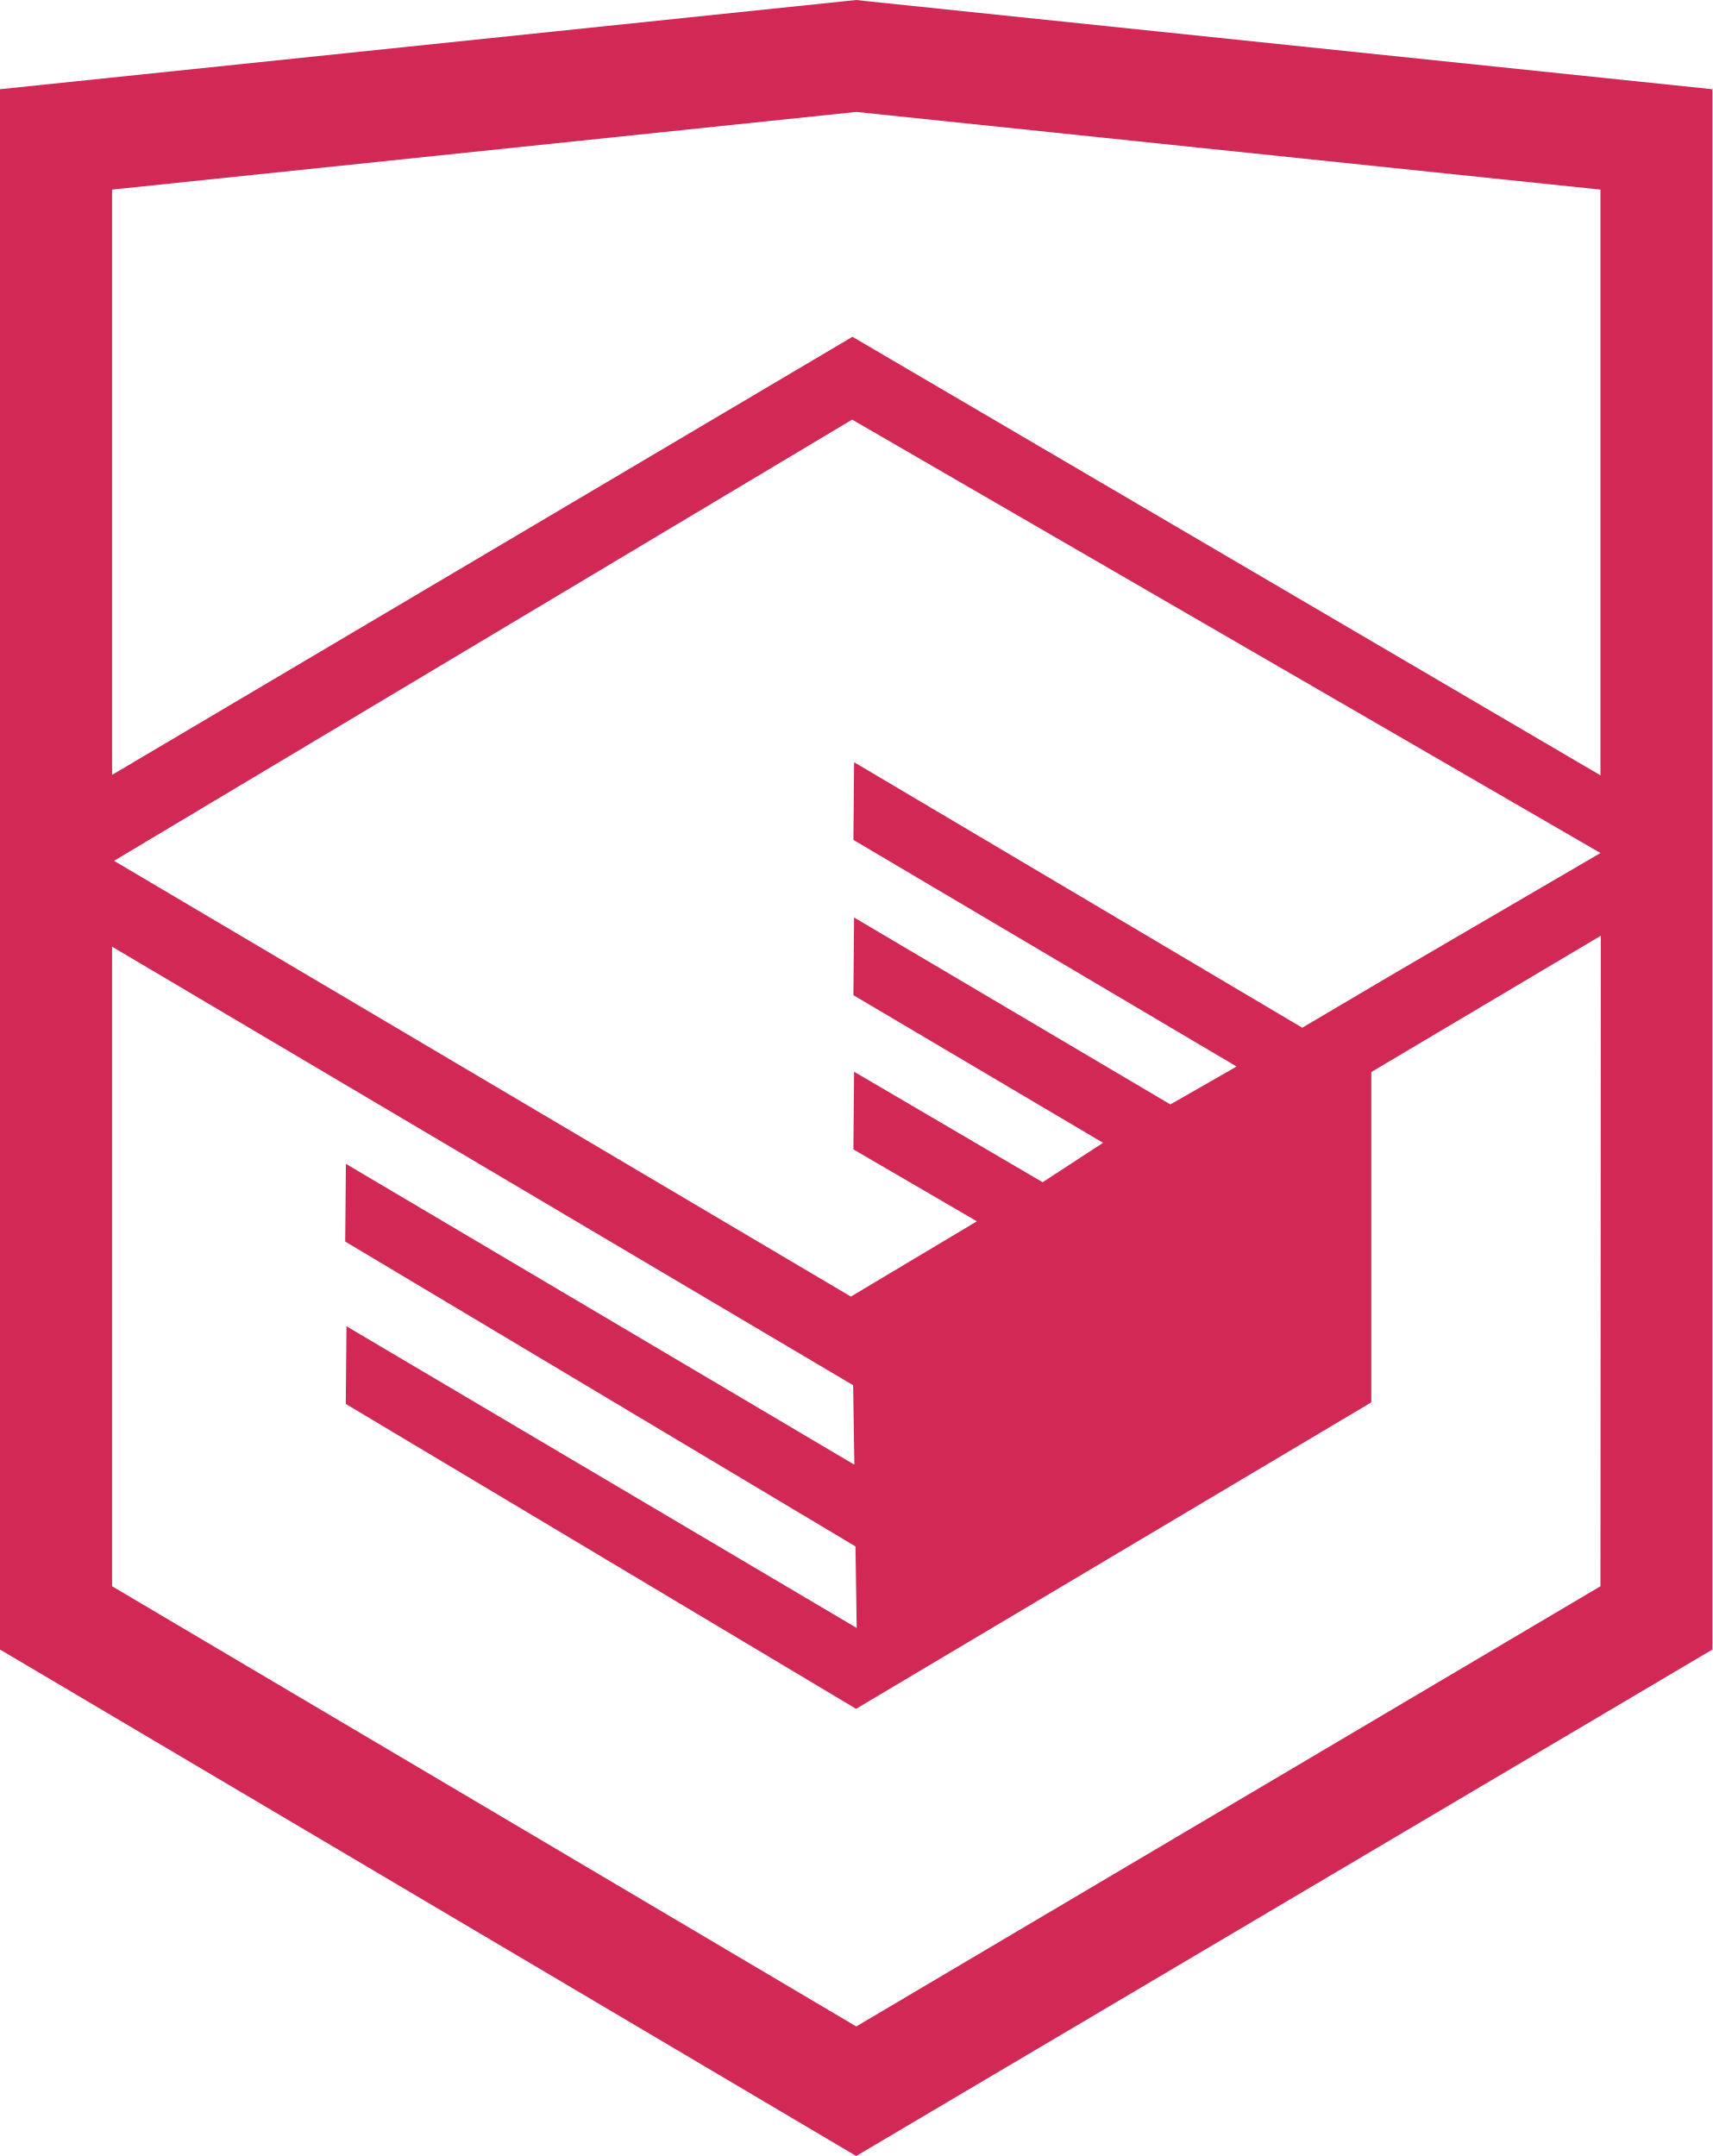
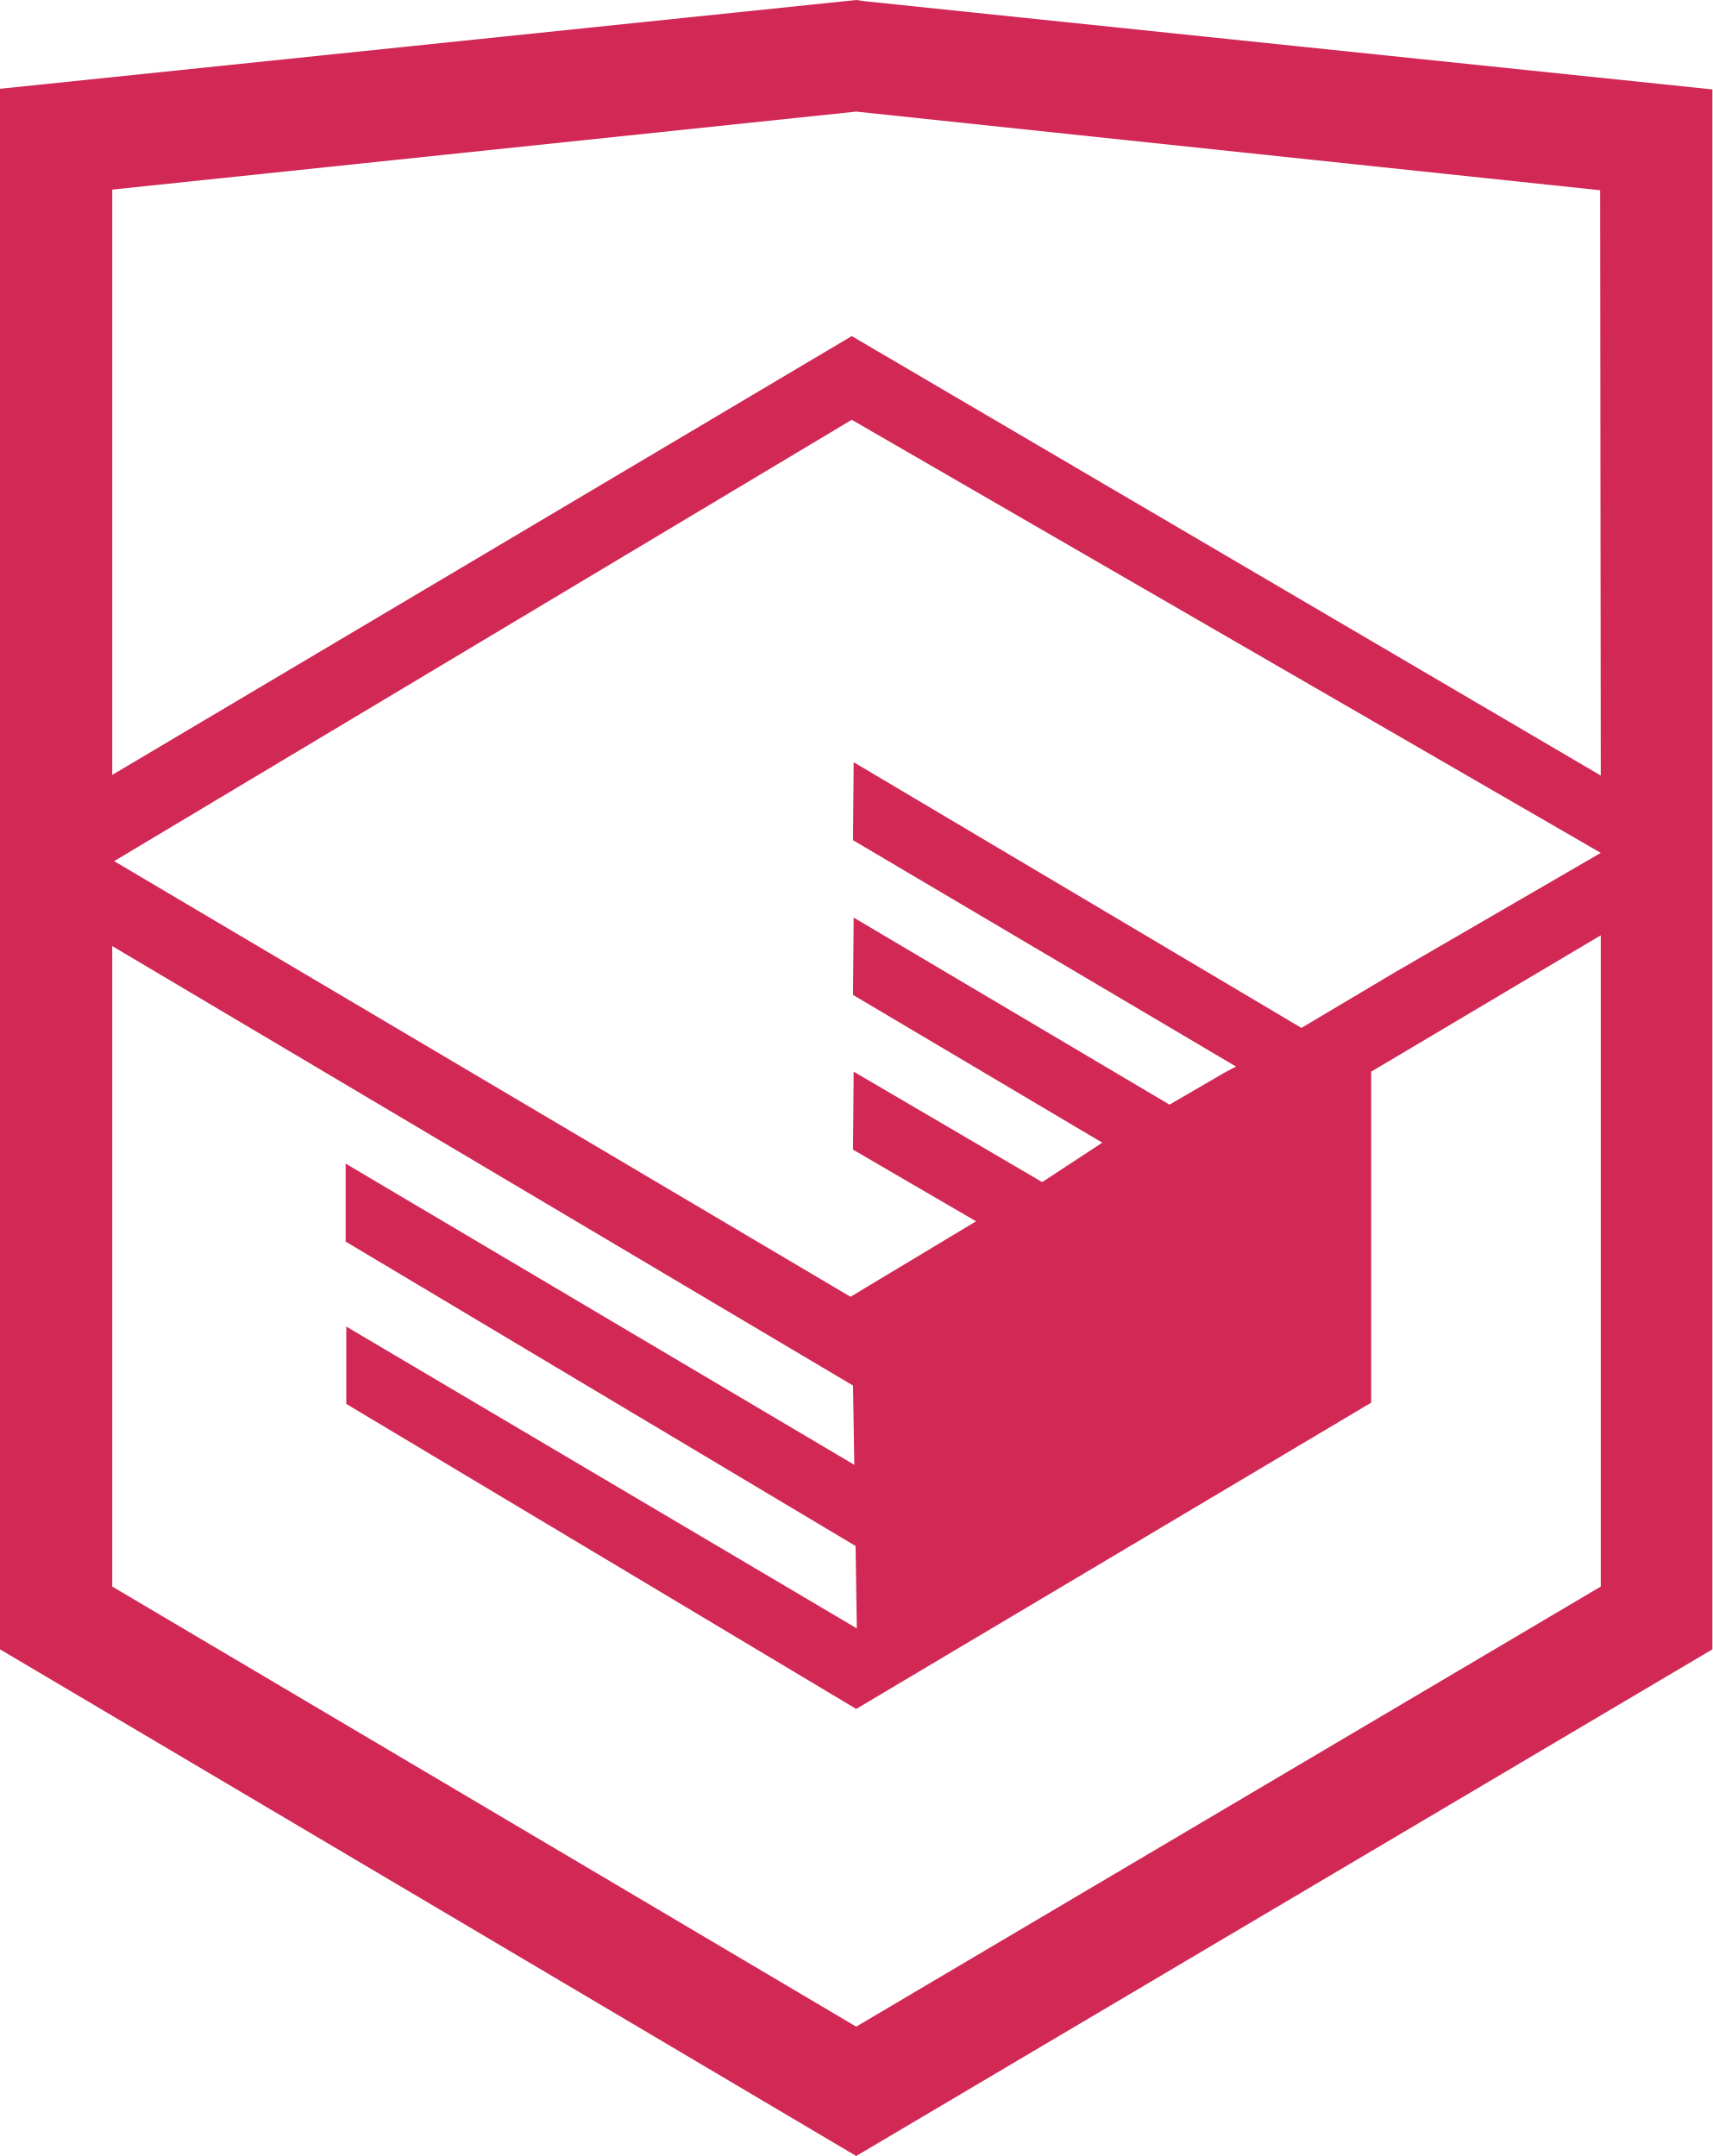
- <svg xmlns="http://www.w3.org/2000/svg" fill="none" height="34" viewBox="0 0 27 34" width="27">
-   <path d="m13.643.016-.143-.016-13.5 1.407v24.606l13.5 7.987 13.5-7.987v-24.606zm11.592 24.999-11.734 6.942-11.734-6.942v-10.086l11.685 6.916.019 1.253-8.017-4.744-.011 1.225 8.046 4.808.019 1.286-8.045-4.758-.011 1.225 8.046 4.808 8.124-4.833v-1.225-3.984l3.619-2.15zm0-11.563-3.22 1.88-1.482.875-7.066-4.187-.011 1.225 6.04 3.573-.053.032-.13.075-.859.492-4.987-2.948-.011 1.225 3.936 2.328-.933.609-.021.012-2.971-1.742-.011 1.225 1.947 1.134-1.987 1.187-11.618-6.872 11.638-6.958zm0-1.225-11.794-6.916-11.674 6.909v-9.23l11.734-1.225 11.734 1.225z" fill="#d22856" />
+ <svg xmlns="http://www.w3.org/2000/svg" fill="none" height="34" width="27">
+   <path d="M13.64.02L13.5 0 0 1.4v24.61L13.5 34 27 26.01V1.41zm11.6 25L13.5 31.96 1.77 25.02v-10.1l11.68 6.93.02 1.25-8.02-4.75v1.23l8.04 4.8.02 1.3-8.05-4.76v1.22l8.04 4.81 8.12-4.83V16.9l3.62-2.15zm0-11.57L22 15.33l-1.48.88-7.06-4.19-.01 1.23 6.04 3.57-.06.03-.13.07-.86.5-4.98-2.95-.01 1.22 3.93 2.33-.93.61-.02.01-2.97-1.74-.01 1.23 1.94 1.13-1.98 1.19L1.8 13.58l11.63-6.96zm0-1.22L13.43 5.3 1.77 12.22V2.99L13.5 1.76 25.23 3z" fill="#d22856" />
</svg>
